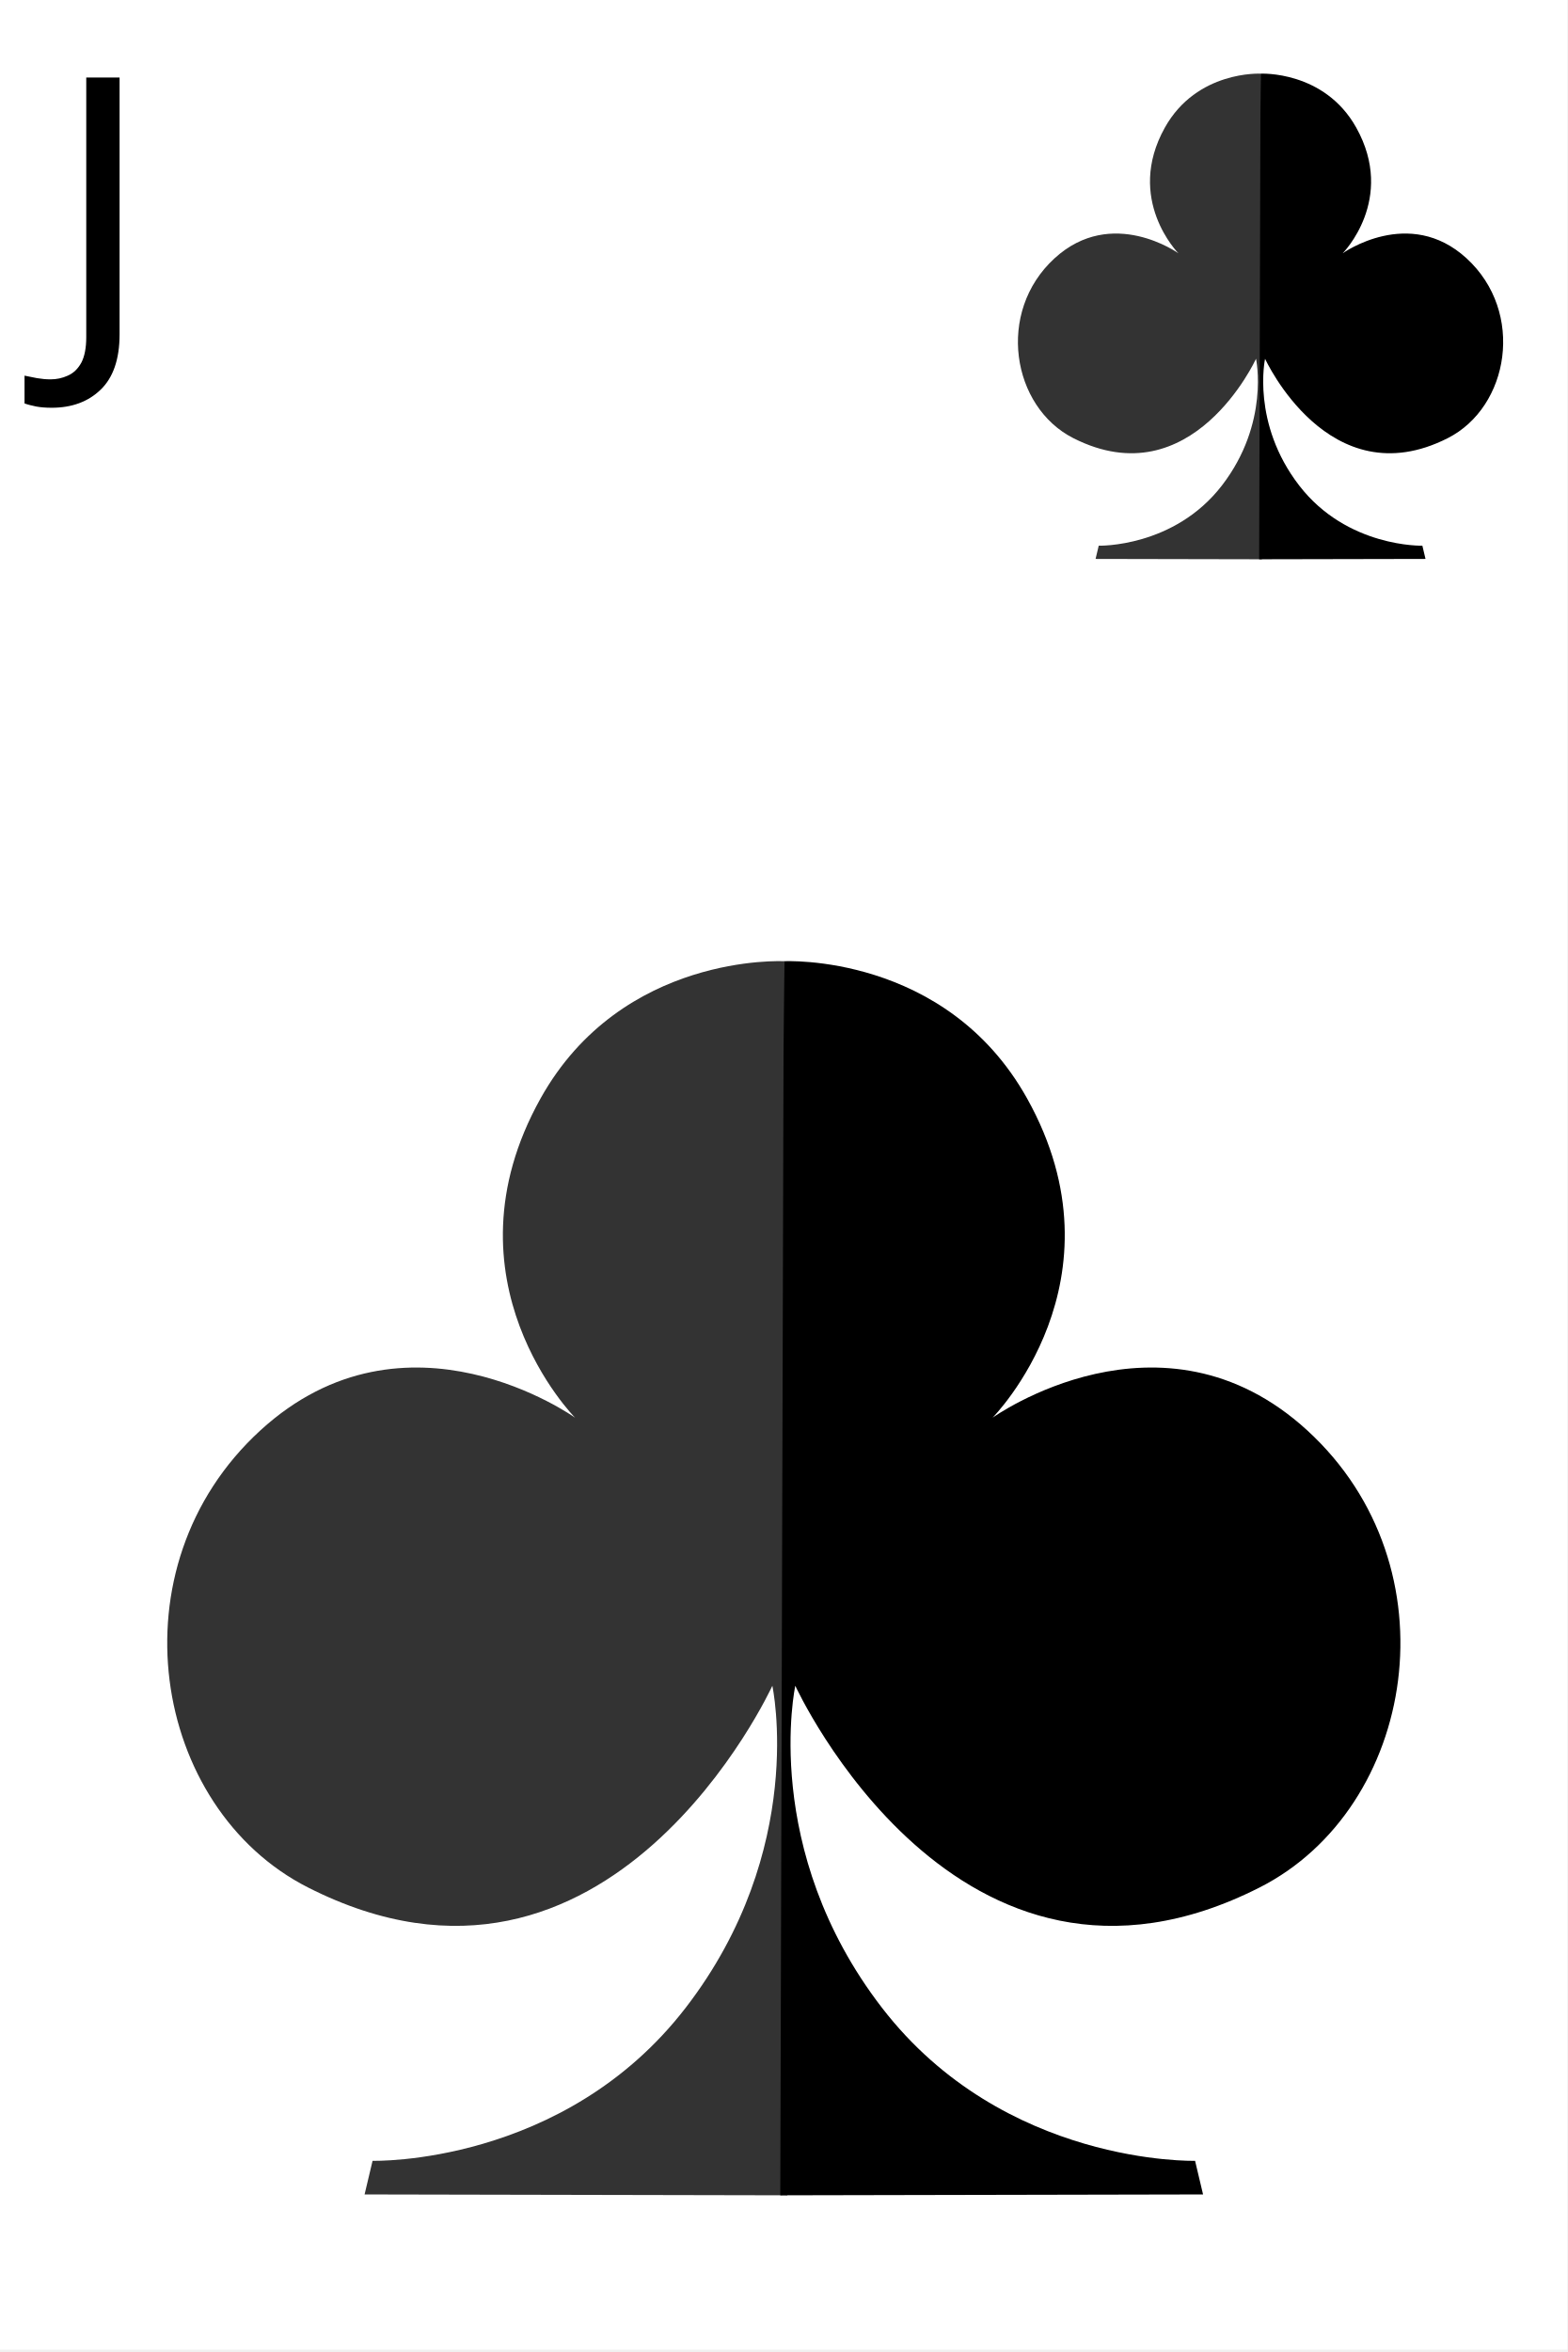
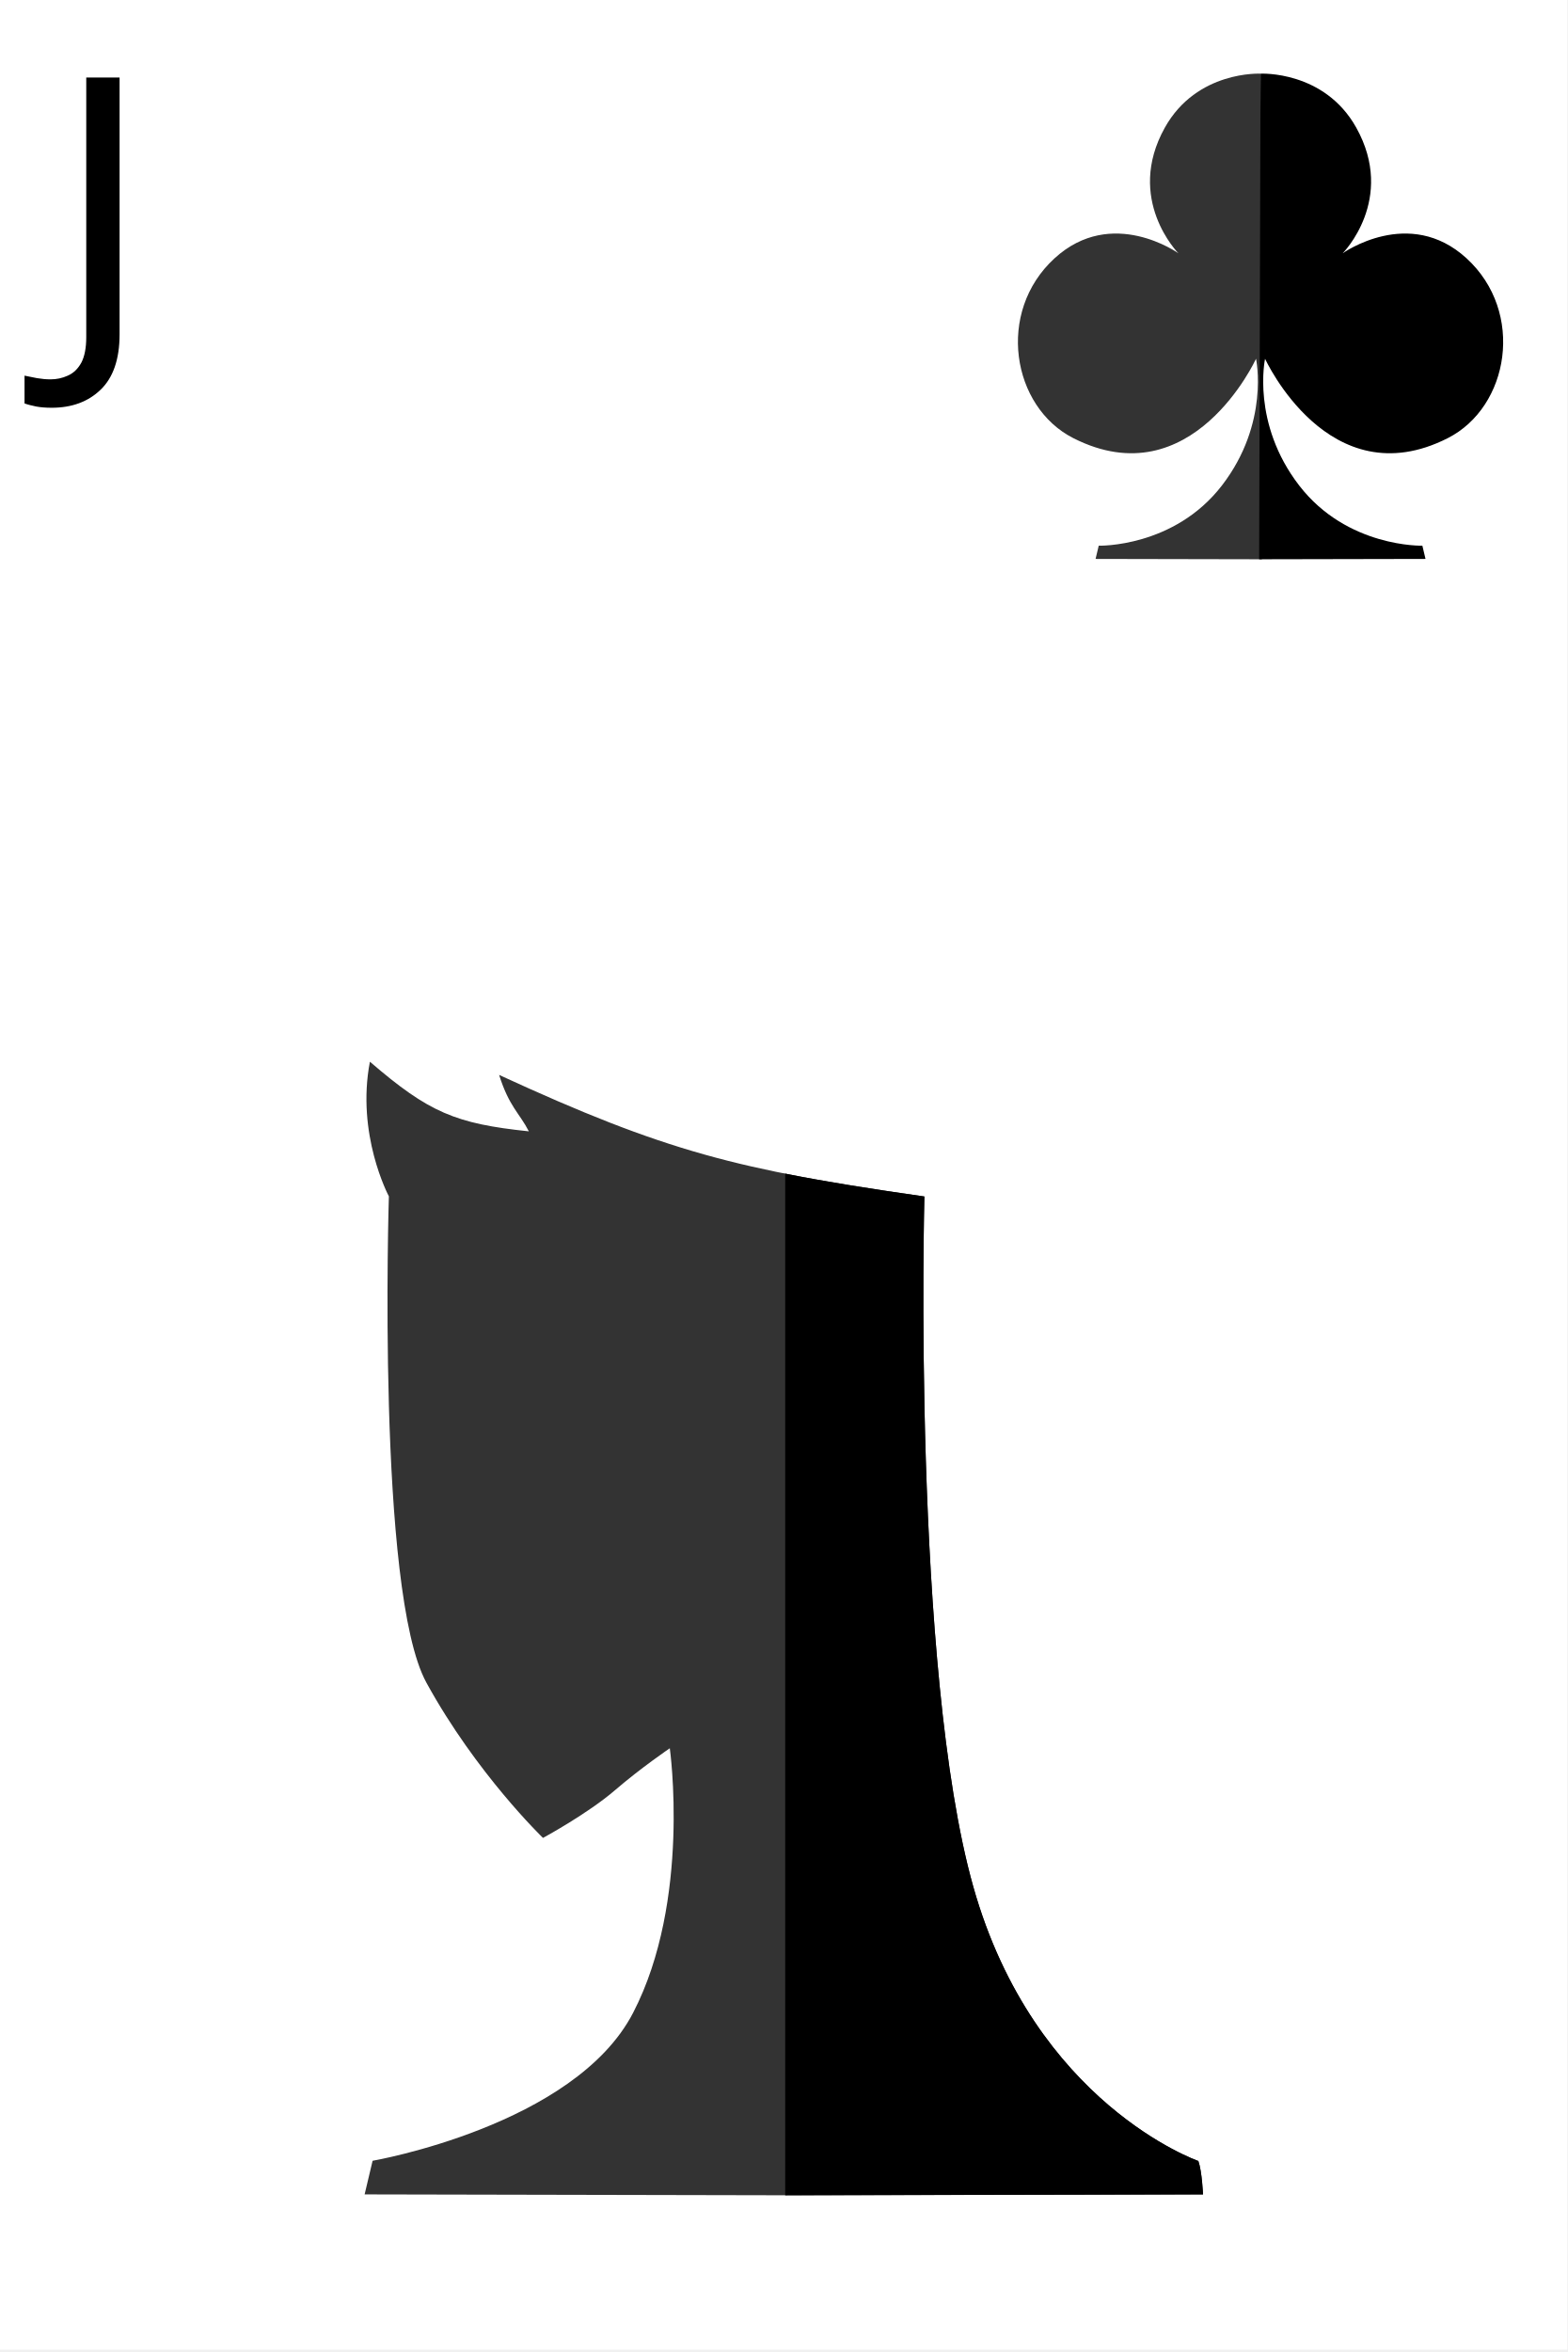
<svg xmlns="http://www.w3.org/2000/svg" width="150" height="225" viewBox="0 0 39.688 59.531" version="1.1" id="svg5">
  <defs id="defs2">
    <rect x="234.93" y="83.952" width="221.39" height="12.187" id="rect34409" />
    <mask maskUnits="userSpaceOnUse" id="mask1192">
      <rect style="fill:#ffffff;fill-opacity:1;stroke-width:0.265" id="rect1194" width="101.388" height="140.797" x="-26.153" y="82.4" />
    </mask>
  </defs>
  <g id="layer1">
    <rect style="fill:#ffffff;fill-opacity:1;stroke-width:0.265" id="rect5028" width="39.678" height="59.472" x="0" y="-2.220446e-16" />
    <text xml:space="preserve" style="font-size:9.243px;font-family:Wingdings;-inkscape-font-specification:Wingdings;text-align:center;text-anchor:middle;fill:#ff0000;stroke-width:0.77" x="1.338" y="8.571" id="text63">
      <tspan id="tspan61" x="1.338" y="8.571" style="font-style:normal;font-variant:normal;font-weight:normal;font-stretch:normal;font-family:sans-serif;-inkscape-font-specification:sans-serif;text-align:start;text-anchor:start;fill:#000000;stroke-width:0.77">J</tspan>
    </text>
-     <g id="g699" transform="translate(0.3939047,-0.229778)">
-       <path style="fill:#333333;stroke-width:0.265" d="m 19.45,24.559 c 0,0 -4.098,-0.218 -6.158,3.471 -2.575,4.613 0.873,8.083 0.873,8.083 0,0 -4.275,-3.062 -7.969,0.323 -3.778,3.461 -2.748,9.56 1.207,11.567 7.648,3.881 11.756,-5.105 11.756,-5.105 0,0 0.896,4.142 -2.194,8.15 -3.09,4.008 -7.927,3.874 -7.927,3.874 l -0.202,0.851 10.703,0.022 z" id="path552-8" />
-       <path style="fill:#000000;stroke-width:0.265" d="m 19.449,24.559 c 0,0 4.098,-0.218 6.158,3.471 2.575,4.613 -0.873,8.083 -0.873,8.083 0,0 4.275,-3.062 7.969,0.323 3.778,3.461 2.748,9.56 -1.207,11.567 -7.648,3.881 -11.756,-5.105 -11.756,-5.105 0,0 -0.896,4.142 2.194,8.15 3.09,4.008 7.927,3.874 7.927,3.874 l 0.202,0.851 -10.703,0.022 z" id="path552-5" />
-     </g>
+     <g id="g699-7" transform="translate(0.3939047,-0.229777)" />
    <g id="g699-2" transform="matrix(0.3934925,0,0,0.3934925,24.25908,-7.79962)">
      <path style="fill:#333333;stroke-width:0.265" d="m 19.45,24.559 c 0,0 -4.098,-0.218 -6.158,3.471 -2.575,4.613 0.873,8.083 0.873,8.083 0,0 -4.275,-3.062 -7.969,0.323 -3.778,3.461 -2.748,9.56 1.207,11.567 7.648,3.881 11.756,-5.105 11.756,-5.105 0,0 0.896,4.142 -2.194,8.15 -3.09,4.008 -7.927,3.874 -7.927,3.874 l -0.202,0.851 10.703,0.022 z" id="path552-52" />
      <path style="fill:#000000;stroke-width:0.265" d="m 19.449,24.559 c 0,0 4.098,-0.218 6.158,3.471 2.575,4.613 -0.873,8.083 -0.873,8.083 0,0 4.275,-3.062 7.969,0.323 3.778,3.461 2.748,9.56 -1.207,11.567 -7.648,3.881 -11.756,-5.105 -11.756,-5.105 0,0 -0.896,4.142 2.194,8.15 3.09,4.008 7.927,3.874 7.927,3.874 l 0.202,0.851 -10.703,0.022 z" id="path552-5-4" />
    </g>
    <text xml:space="preserve" transform="scale(0.2645833)" id="text34407" style="font-family:sans-serif;-inkscape-font-specification:sans-serif;white-space:pre;shape-inside:url(#rect34409);display:inline;fill:#000000;fill-opacity:0" />
+     <g id="g638" transform="translate(0.04960873,0.01843474)">
+       <path id="path552-8-1" style="display:inline;fill:#333333;stroke-width:0.265" d="m 8.971,27.102 c -0.352,1.835 0.465,3.379 0.48,3.408 0,0 -0.315,10.004 0.951,12.311 1.266,2.308 2.951,3.928 2.951,3.928 0,0 1.131,-0.611 1.829,-1.213 0.642,-0.554 1.381,-1.056 1.381,-1.056 0,0 0.544,3.85 -0.928,6.694 -1.482,2.864 -6.596,3.747 -6.596,3.747 l -0.202,0.851 10.522,0.022 v 5.17e-4 h 0.09 0.09 v -5.17e-4 l 10.522,-0.022 c 0,0 -0.024,-0.577 -0.118,-0.846 0,0 -4.145,-1.44 -5.698,-6.943 C 22.693,42.479 23.008,30.514 23.008,30.514 h -0.002 c -4.725,-0.676 -6.54,-1.133 -10.764,-3.077 0.254,0.805 0.513,0.962 0.753,1.428 -1.854,-0.195 -2.527,-0.472 -4.025,-1.763 z" transform="translate(0.3441834,-0.2482117)" />
+       <path id="path552-8-1-9" style="fill:#000000;stroke-width:0.265" d="m 19.829,29.687 v 25.86 h 0.056 v -5.16e-4 l 10.522,-0.022 c 0,0 -0.024,-0.577 -0.118,-0.846 0,0 -4.145,-1.44 -5.698,-6.943 C 23.038,42.231 23.353,30.265 23.353,30.265 h -0.002 C 21.972,30.068 20.844,29.889 19.829,29.687 Z" />
+     </g>
  </g>
</svg>
